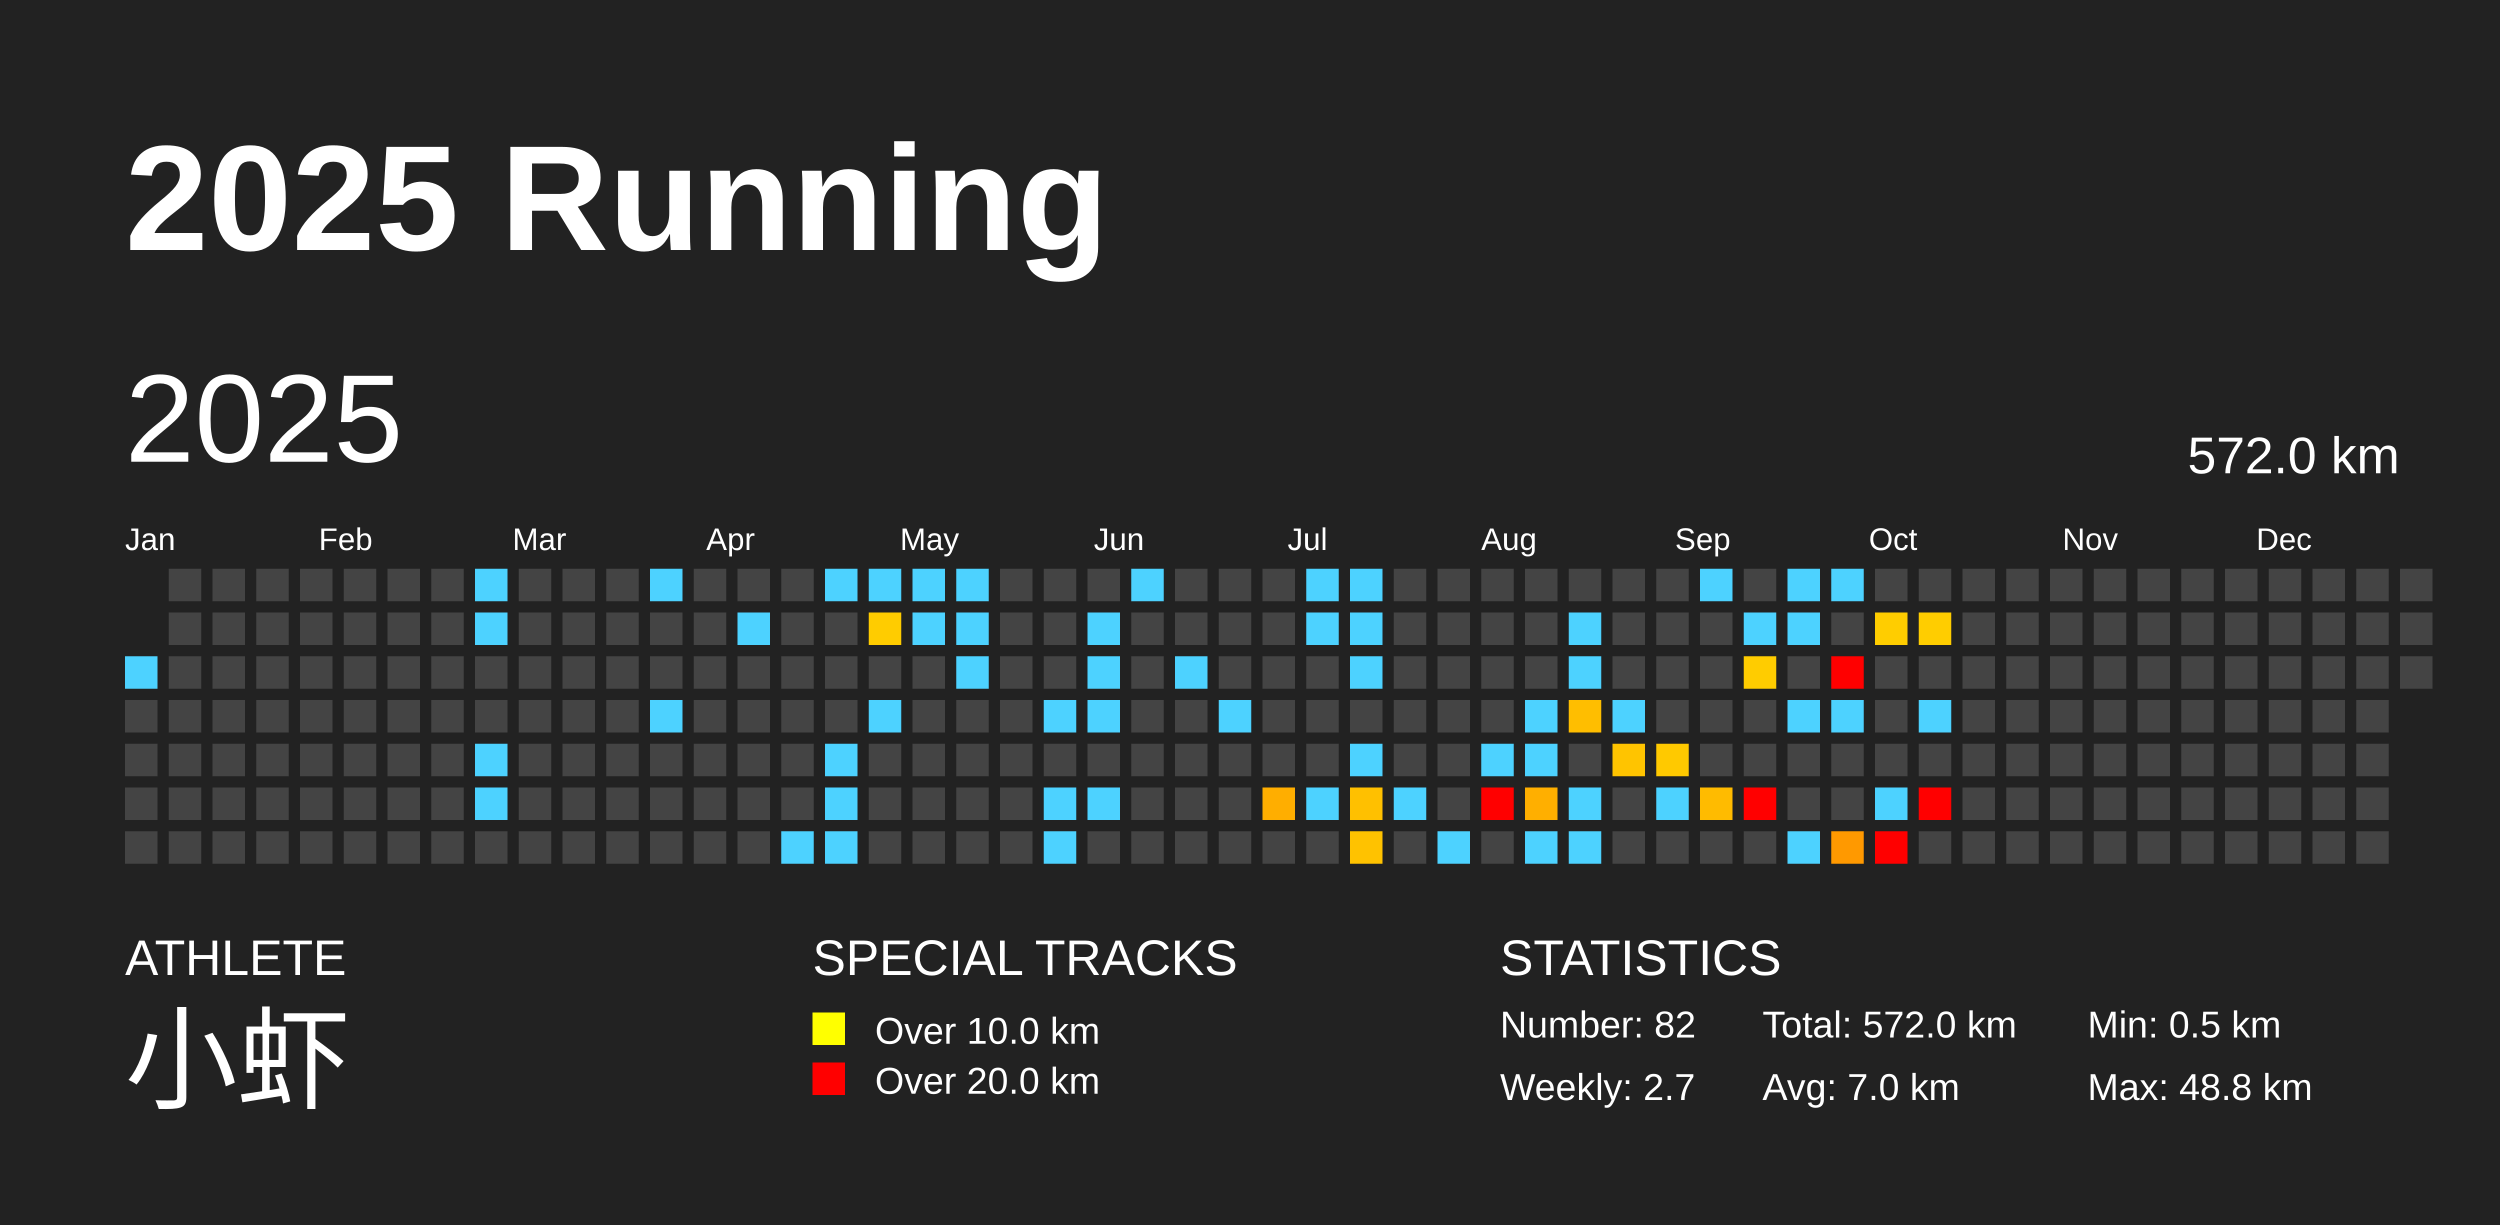
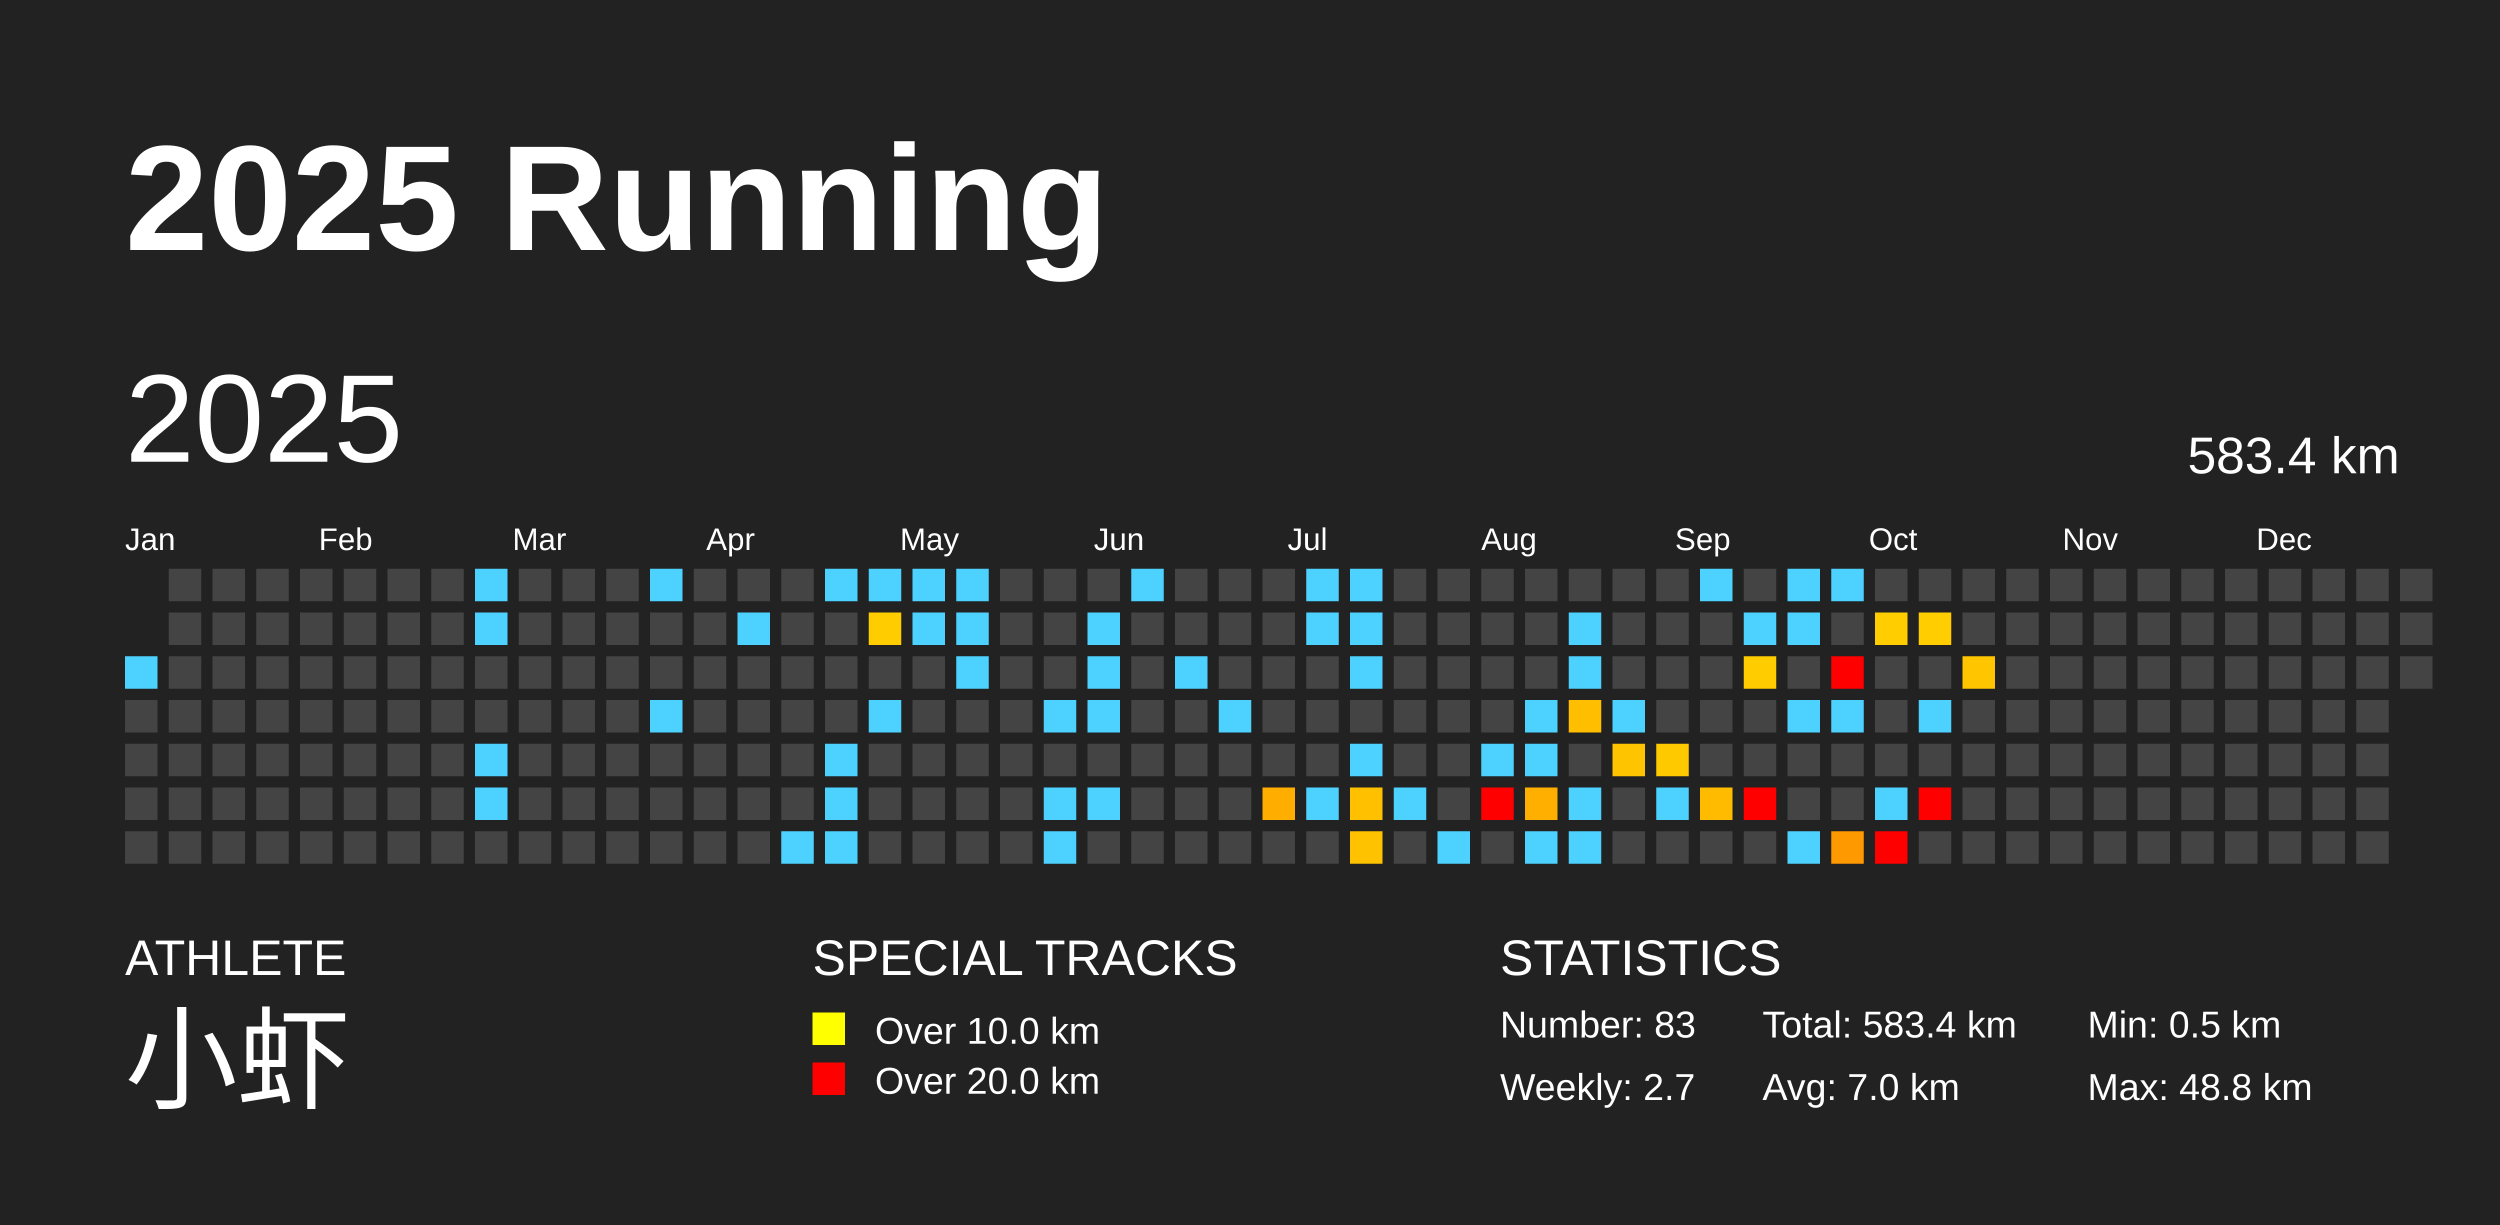
<svg xmlns="http://www.w3.org/2000/svg" baseProfile="full" height="98mm" version="1.1" viewBox="0,0,200,98" width="200mm">
  <defs />
  <rect fill="#222222" height="98" width="200" x="0" y="0" />
  <text fill="#FFFFFF" style="font-size:12px; font-family:Arial; font-weight:bold;" x="10" y="20">2025 Running</text>
  <text fill="#FFFFFF" style="font-size:4px; font-family:Arial" x="10" y="78">ATHLETE</text>
  <text fill="#FFFFFF" style="font-size:9px; font-family:Arial" x="10" y="88">小虾</text>
  <text fill="#FFFFFF" style="font-size:4px; font-family:Arial" x="65" y="78">SPECIAL TRACKS</text>
  <rect fill="yellow" height="2.6" width="2.6" x="65" y="81" />
  <text fill="#FFFFFF" style="font-size:3px; font-family:Arial" x="70" y="83.5">Over 10.0 km</text>
  <rect fill="red" height="2.6" width="2.6" x="65" y="85" />
  <text fill="#FFFFFF" style="font-size:3px; font-family:Arial" x="70" y="87.5">Over 20.0 km</text>
  <text fill="#FFFFFF" style="font-size:4px; font-family:Arial" x="120" y="78">STATISTICS</text>
-   <text fill="#FFFFFF" style="font-size:3px; font-family:Arial" x="120" y="83">Number: 82</text>
+   <text fill="#FFFFFF" style="font-size:3px; font-family:Arial" x="120" y="83">Number: 83</text>
  <text fill="#FFFFFF" style="font-size:3px; font-family:Arial" x="120" y="88">Weekly: 2.7</text>
-   <text fill="#FFFFFF" style="font-size:3px; font-family:Arial" x="141" y="83">Total: 572.0 km</text>
+   <text fill="#FFFFFF" style="font-size:3px; font-family:Arial" x="141" y="83">Total: 583.4 km</text>
  <text fill="#FFFFFF" style="font-size:3px; font-family:Arial" x="141" y="88">Avg: 7.0 km</text>
  <text fill="#FFFFFF" style="font-size:3px; font-family:Arial" x="167" y="83">Min: 0.5 km</text>
  <text fill="#FFFFFF" style="font-size:3px; font-family:Arial" x="167" y="88">Max: 48.8 km</text>
  <text dominant-baseline="hanging" fill="#FFFFFF" style="font-size:10.0px; font-family:Arial;" x="10" y="30">2025</text>
-   <text dominant-baseline="hanging" fill="#FFFFFF" style="font-size:4.125px; font-family:Arial;" x="175" y="35">572.0 km</text>
+   <text dominant-baseline="hanging" fill="#FFFFFF" style="font-size:4.125px; font-family:Arial;" x="175" y="35">583.4 km</text>
  <text fill="#FFFFFF" style="font-size:2.5px; font-family:Arial" x="10.0" y="44">Jan</text>
  <text fill="#FFFFFF" style="font-size:2.5px; font-family:Arial" x="25.5" y="44">Feb</text>
  <text fill="#FFFFFF" style="font-size:2.5px; font-family:Arial" x="41.0" y="44">Mar</text>
  <text fill="#FFFFFF" style="font-size:2.5px; font-family:Arial" x="56.5" y="44">Apr</text>
  <text fill="#FFFFFF" style="font-size:2.5px; font-family:Arial" x="72.0" y="44">May</text>
  <text fill="#FFFFFF" style="font-size:2.5px; font-family:Arial" x="87.5" y="44">Jun</text>
  <text fill="#FFFFFF" style="font-size:2.5px; font-family:Arial" x="103.0" y="44">Jul</text>
  <text fill="#FFFFFF" style="font-size:2.5px; font-family:Arial" x="118.5" y="44">Aug</text>
  <text fill="#FFFFFF" style="font-size:2.5px; font-family:Arial" x="134.0" y="44">Sep</text>
  <text fill="#FFFFFF" style="font-size:2.5px; font-family:Arial" x="149.5" y="44">Oct</text>
  <text fill="#FFFFFF" style="font-size:2.5px; font-family:Arial" x="165.0" y="44">Nov</text>
  <text fill="#FFFFFF" style="font-size:2.5px; font-family:Arial" x="180.5" y="44">Dec</text>
  <rect fill="#4dd2ff" height="2.6" width="2.6" x="10.0" y="52.5" />
  <rect fill="#444444" height="2.6" width="2.6" x="10.0" y="56.0" />
  <rect fill="#444444" height="2.6" width="2.6" x="10.0" y="59.5" />
  <rect fill="#444444" height="2.6" width="2.6" x="10.0" y="63.0" />
  <rect fill="#444444" height="2.6" width="2.6" x="10.0" y="66.5" />
  <rect fill="#444444" height="2.6" width="2.6" x="13.5" y="45.5" />
  <rect fill="#444444" height="2.6" width="2.6" x="13.5" y="49.0" />
  <rect fill="#444444" height="2.6" width="2.6" x="13.5" y="52.5" />
  <rect fill="#444444" height="2.6" width="2.6" x="13.5" y="56.0" />
  <rect fill="#444444" height="2.6" width="2.6" x="13.5" y="59.5" />
  <rect fill="#444444" height="2.6" width="2.6" x="13.5" y="63.0" />
  <rect fill="#444444" height="2.6" width="2.6" x="13.5" y="66.5" />
  <rect fill="#444444" height="2.6" width="2.6" x="17.0" y="45.5" />
  <rect fill="#444444" height="2.6" width="2.6" x="17.0" y="49.0" />
  <rect fill="#444444" height="2.6" width="2.6" x="17.0" y="52.5" />
  <rect fill="#444444" height="2.6" width="2.6" x="17.0" y="56.0" />
  <rect fill="#444444" height="2.6" width="2.6" x="17.0" y="59.5" />
  <rect fill="#444444" height="2.6" width="2.6" x="17.0" y="63.0" />
  <rect fill="#444444" height="2.6" width="2.6" x="17.0" y="66.5" />
  <rect fill="#444444" height="2.6" width="2.6" x="20.5" y="45.5" />
  <rect fill="#444444" height="2.6" width="2.6" x="20.5" y="49.0" />
  <rect fill="#444444" height="2.6" width="2.6" x="20.5" y="52.5" />
  <rect fill="#444444" height="2.6" width="2.6" x="20.5" y="56.0" />
  <rect fill="#444444" height="2.6" width="2.6" x="20.5" y="59.5" />
  <rect fill="#444444" height="2.6" width="2.6" x="20.5" y="63.0" />
  <rect fill="#444444" height="2.6" width="2.6" x="20.5" y="66.5" />
  <rect fill="#444444" height="2.6" width="2.6" x="24.0" y="45.5" />
  <rect fill="#444444" height="2.6" width="2.6" x="24.0" y="49.0" />
  <rect fill="#444444" height="2.6" width="2.6" x="24.0" y="52.5" />
  <rect fill="#444444" height="2.6" width="2.6" x="24.0" y="56.0" />
  <rect fill="#444444" height="2.6" width="2.6" x="24.0" y="59.5" />
  <rect fill="#444444" height="2.6" width="2.6" x="24.0" y="63.0" />
  <rect fill="#444444" height="2.6" width="2.6" x="24.0" y="66.5" />
  <rect fill="#444444" height="2.6" width="2.6" x="27.5" y="45.5" />
  <rect fill="#444444" height="2.6" width="2.6" x="27.5" y="49.0" />
  <rect fill="#444444" height="2.6" width="2.6" x="27.5" y="52.5" />
  <rect fill="#444444" height="2.6" width="2.6" x="27.5" y="56.0" />
  <rect fill="#444444" height="2.6" width="2.6" x="27.5" y="59.5" />
  <rect fill="#444444" height="2.6" width="2.6" x="27.5" y="63.0" />
  <rect fill="#444444" height="2.6" width="2.6" x="27.5" y="66.5" />
  <rect fill="#444444" height="2.6" width="2.6" x="31.0" y="45.5" />
  <rect fill="#444444" height="2.6" width="2.6" x="31.0" y="49.0" />
  <rect fill="#444444" height="2.6" width="2.6" x="31.0" y="52.5" />
  <rect fill="#444444" height="2.6" width="2.6" x="31.0" y="56.0" />
  <rect fill="#444444" height="2.6" width="2.6" x="31.0" y="59.5" />
  <rect fill="#444444" height="2.6" width="2.6" x="31.0" y="63.0" />
  <rect fill="#444444" height="2.6" width="2.6" x="31.0" y="66.5" />
  <rect fill="#444444" height="2.6" width="2.6" x="34.5" y="45.5" />
  <rect fill="#444444" height="2.6" width="2.6" x="34.5" y="49.0" />
  <rect fill="#444444" height="2.6" width="2.6" x="34.5" y="52.5" />
  <rect fill="#444444" height="2.6" width="2.6" x="34.5" y="56.0" />
  <rect fill="#444444" height="2.6" width="2.6" x="34.5" y="59.5" />
  <rect fill="#444444" height="2.6" width="2.6" x="34.5" y="63.0" />
  <rect fill="#444444" height="2.6" width="2.6" x="34.5" y="66.5" />
  <rect fill="#4dd2ff" height="2.6" width="2.6" x="38.0" y="45.5" />
  <rect fill="#4dd2ff" height="2.6" width="2.6" x="38.0" y="49.0" />
  <rect fill="#444444" height="2.6" width="2.6" x="38.0" y="52.5" />
  <rect fill="#444444" height="2.6" width="2.6" x="38.0" y="56.0" />
  <rect fill="#4dd2ff" height="2.6" width="2.6" x="38.0" y="59.5" />
  <rect fill="#4dd2ff" height="2.6" width="2.6" x="38.0" y="63.0" />
  <rect fill="#444444" height="2.6" width="2.6" x="38.0" y="66.5" />
  <rect fill="#444444" height="2.6" width="2.6" x="41.5" y="45.5" />
  <rect fill="#444444" height="2.6" width="2.6" x="41.5" y="49.0" />
  <rect fill="#444444" height="2.6" width="2.6" x="41.5" y="52.5" />
  <rect fill="#444444" height="2.6" width="2.6" x="41.5" y="56.0" />
  <rect fill="#444444" height="2.6" width="2.6" x="41.5" y="59.5" />
  <rect fill="#444444" height="2.6" width="2.6" x="41.5" y="63.0" />
  <rect fill="#444444" height="2.6" width="2.6" x="41.5" y="66.5" />
  <rect fill="#444444" height="2.6" width="2.6" x="45.0" y="45.5" />
  <rect fill="#444444" height="2.6" width="2.6" x="45.0" y="49.0" />
  <rect fill="#444444" height="2.6" width="2.6" x="45.0" y="52.5" />
  <rect fill="#444444" height="2.6" width="2.6" x="45.0" y="56.0" />
  <rect fill="#444444" height="2.6" width="2.6" x="45.0" y="59.5" />
  <rect fill="#444444" height="2.6" width="2.6" x="45.0" y="63.0" />
  <rect fill="#444444" height="2.6" width="2.6" x="45.0" y="66.5" />
  <rect fill="#444444" height="2.6" width="2.6" x="48.5" y="45.5" />
  <rect fill="#444444" height="2.6" width="2.6" x="48.5" y="49.0" />
  <rect fill="#444444" height="2.6" width="2.6" x="48.5" y="52.5" />
  <rect fill="#444444" height="2.6" width="2.6" x="48.5" y="56.0" />
  <rect fill="#444444" height="2.6" width="2.6" x="48.5" y="59.5" />
  <rect fill="#444444" height="2.6" width="2.6" x="48.5" y="63.0" />
  <rect fill="#444444" height="2.6" width="2.6" x="48.5" y="66.5" />
  <rect fill="#4dd2ff" height="2.6" width="2.6" x="52.0" y="45.5" />
  <rect fill="#444444" height="2.6" width="2.6" x="52.0" y="49.0" />
  <rect fill="#444444" height="2.6" width="2.6" x="52.0" y="52.5" />
  <rect fill="#4dd2ff" height="2.6" width="2.6" x="52.0" y="56.0" />
  <rect fill="#444444" height="2.6" width="2.6" x="52.0" y="59.5" />
  <rect fill="#444444" height="2.6" width="2.6" x="52.0" y="63.0" />
  <rect fill="#444444" height="2.6" width="2.6" x="52.0" y="66.5" />
  <rect fill="#444444" height="2.6" width="2.6" x="55.5" y="45.5" />
  <rect fill="#444444" height="2.6" width="2.6" x="55.5" y="49.0" />
  <rect fill="#444444" height="2.6" width="2.6" x="55.5" y="52.5" />
  <rect fill="#444444" height="2.6" width="2.6" x="55.5" y="56.0" />
  <rect fill="#444444" height="2.6" width="2.6" x="55.5" y="59.5" />
  <rect fill="#444444" height="2.6" width="2.6" x="55.5" y="63.0" />
  <rect fill="#444444" height="2.6" width="2.6" x="55.5" y="66.5" />
  <rect fill="#444444" height="2.6" width="2.6" x="59.0" y="45.5" />
  <rect fill="#4dd2ff" height="2.6" width="2.6" x="59.0" y="49.0" />
  <rect fill="#444444" height="2.6" width="2.6" x="59.0" y="52.5" />
  <rect fill="#444444" height="2.6" width="2.6" x="59.0" y="56.0" />
  <rect fill="#444444" height="2.6" width="2.6" x="59.0" y="59.5" />
  <rect fill="#444444" height="2.6" width="2.6" x="59.0" y="63.0" />
  <rect fill="#444444" height="2.6" width="2.6" x="59.0" y="66.5" />
  <rect fill="#444444" height="2.6" width="2.6" x="62.5" y="45.5" />
  <rect fill="#444444" height="2.6" width="2.6" x="62.5" y="49.0" />
  <rect fill="#444444" height="2.6" width="2.6" x="62.5" y="52.5" />
  <rect fill="#444444" height="2.6" width="2.6" x="62.5" y="56.0" />
  <rect fill="#444444" height="2.6" width="2.6" x="62.5" y="59.5" />
  <rect fill="#444444" height="2.6" width="2.6" x="62.5" y="63.0" />
  <rect fill="#4dd2ff" height="2.6" width="2.6" x="62.5" y="66.5" />
  <rect fill="#4dd2ff" height="2.6" width="2.6" x="66.0" y="45.5" />
  <rect fill="#444444" height="2.6" width="2.6" x="66.0" y="49.0" />
  <rect fill="#444444" height="2.6" width="2.6" x="66.0" y="52.5" />
  <rect fill="#444444" height="2.6" width="2.6" x="66.0" y="56.0" />
  <rect fill="#4dd2ff" height="2.6" width="2.6" x="66.0" y="59.5" />
  <rect fill="#4dd2ff" height="2.6" width="2.6" x="66.0" y="63.0" />
  <rect fill="#4dd2ff" height="2.6" width="2.6" x="66.0" y="66.5" />
  <rect fill="#4dd2ff" height="2.6" width="2.6" x="69.5" y="45.5" />
  <rect fill="#ffcc00" height="2.6" width="2.6" x="69.5" y="49.0" />
  <rect fill="#444444" height="2.6" width="2.6" x="69.5" y="52.5" />
  <rect fill="#4dd2ff" height="2.6" width="2.6" x="69.5" y="56.0" />
  <rect fill="#444444" height="2.6" width="2.6" x="69.5" y="59.5" />
  <rect fill="#444444" height="2.6" width="2.6" x="69.5" y="63.0" />
  <rect fill="#444444" height="2.6" width="2.6" x="69.5" y="66.5" />
  <rect fill="#4dd2ff" height="2.6" width="2.6" x="73.0" y="45.5" />
  <rect fill="#4dd2ff" height="2.6" width="2.6" x="73.0" y="49.0" />
  <rect fill="#444444" height="2.6" width="2.6" x="73.0" y="52.5" />
  <rect fill="#444444" height="2.6" width="2.6" x="73.0" y="56.0" />
  <rect fill="#444444" height="2.6" width="2.6" x="73.0" y="59.5" />
  <rect fill="#444444" height="2.6" width="2.6" x="73.0" y="63.0" />
  <rect fill="#444444" height="2.6" width="2.6" x="73.0" y="66.5" />
  <rect fill="#4dd2ff" height="2.6" width="2.6" x="76.5" y="45.5" />
  <rect fill="#4dd2ff" height="2.6" width="2.6" x="76.5" y="49.0" />
  <rect fill="#4dd2ff" height="2.6" width="2.6" x="76.5" y="52.5" />
  <rect fill="#444444" height="2.6" width="2.6" x="76.5" y="56.0" />
  <rect fill="#444444" height="2.6" width="2.6" x="76.5" y="59.5" />
  <rect fill="#444444" height="2.6" width="2.6" x="76.5" y="63.0" />
  <rect fill="#444444" height="2.6" width="2.6" x="76.5" y="66.5" />
  <rect fill="#444444" height="2.6" width="2.6" x="80.0" y="45.5" />
  <rect fill="#444444" height="2.6" width="2.6" x="80.0" y="49.0" />
  <rect fill="#444444" height="2.6" width="2.6" x="80.0" y="52.5" />
  <rect fill="#444444" height="2.6" width="2.6" x="80.0" y="56.0" />
  <rect fill="#444444" height="2.6" width="2.6" x="80.0" y="59.5" />
  <rect fill="#444444" height="2.6" width="2.6" x="80.0" y="63.0" />
  <rect fill="#444444" height="2.6" width="2.6" x="80.0" y="66.5" />
  <rect fill="#444444" height="2.6" width="2.6" x="83.5" y="45.5" />
  <rect fill="#444444" height="2.6" width="2.6" x="83.5" y="49.0" />
  <rect fill="#444444" height="2.6" width="2.6" x="83.5" y="52.5" />
  <rect fill="#4dd2ff" height="2.6" width="2.6" x="83.5" y="56.0" />
  <rect fill="#444444" height="2.6" width="2.6" x="83.5" y="59.5" />
  <rect fill="#4dd2ff" height="2.6" width="2.6" x="83.5" y="63.0" />
  <rect fill="#4dd2ff" height="2.6" width="2.6" x="83.5" y="66.5" />
  <rect fill="#444444" height="2.6" width="2.6" x="87.0" y="45.5" />
  <rect fill="#4dd2ff" height="2.6" width="2.6" x="87.0" y="49.0" />
  <rect fill="#4dd2ff" height="2.6" width="2.6" x="87.0" y="52.5" />
  <rect fill="#4dd2ff" height="2.6" width="2.6" x="87.0" y="56.0" />
  <rect fill="#444444" height="2.6" width="2.6" x="87.0" y="59.5" />
  <rect fill="#4dd2ff" height="2.6" width="2.6" x="87.0" y="63.0" />
  <rect fill="#444444" height="2.6" width="2.6" x="87.0" y="66.5" />
  <rect fill="#4dd2ff" height="2.6" width="2.6" x="90.5" y="45.5" />
  <rect fill="#444444" height="2.6" width="2.6" x="90.5" y="49.0" />
  <rect fill="#444444" height="2.6" width="2.6" x="90.5" y="52.5" />
  <rect fill="#444444" height="2.6" width="2.6" x="90.5" y="56.0" />
  <rect fill="#444444" height="2.6" width="2.6" x="90.5" y="59.5" />
  <rect fill="#444444" height="2.6" width="2.6" x="90.5" y="63.0" />
  <rect fill="#444444" height="2.6" width="2.6" x="90.5" y="66.5" />
  <rect fill="#444444" height="2.6" width="2.6" x="94.0" y="45.5" />
  <rect fill="#444444" height="2.6" width="2.6" x="94.0" y="49.0" />
  <rect fill="#4dd2ff" height="2.6" width="2.6" x="94.0" y="52.5" />
  <rect fill="#444444" height="2.6" width="2.6" x="94.0" y="56.0" />
  <rect fill="#444444" height="2.6" width="2.6" x="94.0" y="59.5" />
  <rect fill="#444444" height="2.6" width="2.6" x="94.0" y="63.0" />
  <rect fill="#444444" height="2.6" width="2.6" x="94.0" y="66.5" />
  <rect fill="#444444" height="2.6" width="2.6" x="97.5" y="45.5" />
  <rect fill="#444444" height="2.6" width="2.6" x="97.5" y="49.0" />
  <rect fill="#444444" height="2.6" width="2.6" x="97.5" y="52.5" />
  <rect fill="#4dd2ff" height="2.6" width="2.6" x="97.5" y="56.0" />
  <rect fill="#444444" height="2.6" width="2.6" x="97.5" y="59.5" />
  <rect fill="#444444" height="2.6" width="2.6" x="97.5" y="63.0" />
  <rect fill="#444444" height="2.6" width="2.6" x="97.5" y="66.5" />
  <rect fill="#444444" height="2.6" width="2.6" x="101.0" y="45.5" />
  <rect fill="#444444" height="2.6" width="2.6" x="101.0" y="49.0" />
  <rect fill="#444444" height="2.6" width="2.6" x="101.0" y="52.5" />
  <rect fill="#444444" height="2.6" width="2.6" x="101.0" y="56.0" />
  <rect fill="#444444" height="2.6" width="2.6" x="101.0" y="59.5" />
  <rect fill="#ffae00" height="2.6" width="2.6" x="101.0" y="63.0" />
  <rect fill="#444444" height="2.6" width="2.6" x="101.0" y="66.5" />
  <rect fill="#4dd2ff" height="2.6" width="2.6" x="104.5" y="45.5" />
  <rect fill="#4dd2ff" height="2.6" width="2.6" x="104.5" y="49.0" />
  <rect fill="#444444" height="2.6" width="2.6" x="104.5" y="52.5" />
  <rect fill="#444444" height="2.6" width="2.6" x="104.5" y="56.0" />
  <rect fill="#444444" height="2.6" width="2.6" x="104.5" y="59.5" />
  <rect fill="#4dd2ff" height="2.6" width="2.6" x="104.5" y="63.0" />
  <rect fill="#444444" height="2.6" width="2.6" x="104.5" y="66.5" />
  <rect fill="#4dd2ff" height="2.6" width="2.6" x="108.0" y="45.5" />
  <rect fill="#4dd2ff" height="2.6" width="2.6" x="108.0" y="49.0" />
  <rect fill="#4dd2ff" height="2.6" width="2.6" x="108.0" y="52.5" />
  <rect fill="#444444" height="2.6" width="2.6" x="108.0" y="56.0" />
  <rect fill="#4dd2ff" height="2.6" width="2.6" x="108.0" y="59.5" />
  <rect fill="#ffc000" height="2.6" width="2.6" x="108.0" y="63.0" />
  <rect fill="#ffc200" height="2.6" width="2.6" x="108.0" y="66.5" />
  <rect fill="#444444" height="2.6" width="2.6" x="111.5" y="45.5" />
  <rect fill="#444444" height="2.6" width="2.6" x="111.5" y="49.0" />
  <rect fill="#444444" height="2.6" width="2.6" x="111.5" y="52.5" />
  <rect fill="#444444" height="2.6" width="2.6" x="111.5" y="56.0" />
  <rect fill="#444444" height="2.6" width="2.6" x="111.5" y="59.5" />
  <rect fill="#4dd2ff" height="2.6" width="2.6" x="111.5" y="63.0" />
  <rect fill="#444444" height="2.6" width="2.6" x="111.5" y="66.5" />
  <rect fill="#444444" height="2.6" width="2.6" x="115.0" y="45.5" />
  <rect fill="#444444" height="2.6" width="2.6" x="115.0" y="49.0" />
  <rect fill="#444444" height="2.6" width="2.6" x="115.0" y="52.5" />
  <rect fill="#444444" height="2.6" width="2.6" x="115.0" y="56.0" />
  <rect fill="#444444" height="2.6" width="2.6" x="115.0" y="59.5" />
  <rect fill="#444444" height="2.6" width="2.6" x="115.0" y="63.0" />
  <rect fill="#4dd2ff" height="2.6" width="2.6" x="115.0" y="66.5" />
  <rect fill="#444444" height="2.6" width="2.6" x="118.5" y="45.5" />
  <rect fill="#444444" height="2.6" width="2.6" x="118.5" y="49.0" />
  <rect fill="#444444" height="2.6" width="2.6" x="118.5" y="52.5" />
  <rect fill="#444444" height="2.6" width="2.6" x="118.5" y="56.0" />
  <rect fill="#4dd2ff" height="2.6" width="2.6" x="118.5" y="59.5" />
  <rect fill="red" height="2.6" width="2.6" x="118.5" y="63.0" />
  <rect fill="#444444" height="2.6" width="2.6" x="118.5" y="66.5" />
  <rect fill="#444444" height="2.6" width="2.6" x="122.0" y="45.5" />
  <rect fill="#444444" height="2.6" width="2.6" x="122.0" y="49.0" />
  <rect fill="#444444" height="2.6" width="2.6" x="122.0" y="52.5" />
  <rect fill="#4dd2ff" height="2.6" width="2.6" x="122.0" y="56.0" />
  <rect fill="#4dd2ff" height="2.6" width="2.6" x="122.0" y="59.5" />
  <rect fill="#ffaf00" height="2.6" width="2.6" x="122.0" y="63.0" />
  <rect fill="#4dd2ff" height="2.6" width="2.6" x="122.0" y="66.5" />
  <rect fill="#444444" height="2.6" width="2.6" x="125.5" y="45.5" />
  <rect fill="#4dd2ff" height="2.6" width="2.6" x="125.5" y="49.0" />
  <rect fill="#4dd2ff" height="2.6" width="2.6" x="125.5" y="52.5" />
  <rect fill="#ffbe00" height="2.6" width="2.6" x="125.5" y="56.0" />
  <rect fill="#444444" height="2.6" width="2.6" x="125.5" y="59.5" />
  <rect fill="#4dd2ff" height="2.6" width="2.6" x="125.5" y="63.0" />
  <rect fill="#4dd2ff" height="2.6" width="2.6" x="125.5" y="66.5" />
  <rect fill="#444444" height="2.6" width="2.6" x="129.0" y="45.5" />
  <rect fill="#444444" height="2.6" width="2.6" x="129.0" y="49.0" />
  <rect fill="#444444" height="2.6" width="2.6" x="129.0" y="52.5" />
  <rect fill="#4dd2ff" height="2.6" width="2.6" x="129.0" y="56.0" />
  <rect fill="#ffc400" height="2.6" width="2.6" x="129.0" y="59.5" />
  <rect fill="#444444" height="2.6" width="2.6" x="129.0" y="63.0" />
  <rect fill="#444444" height="2.6" width="2.6" x="129.0" y="66.5" />
  <rect fill="#444444" height="2.6" width="2.6" x="132.5" y="45.5" />
  <rect fill="#444444" height="2.6" width="2.6" x="132.5" y="49.0" />
  <rect fill="#444444" height="2.6" width="2.6" x="132.5" y="52.5" />
  <rect fill="#444444" height="2.6" width="2.6" x="132.5" y="56.0" />
  <rect fill="#ffc900" height="2.6" width="2.6" x="132.5" y="59.5" />
  <rect fill="#4dd2ff" height="2.6" width="2.6" x="132.5" y="63.0" />
  <rect fill="#444444" height="2.6" width="2.6" x="132.5" y="66.5" />
  <rect fill="#4dd2ff" height="2.6" width="2.6" x="136.0" y="45.5" />
  <rect fill="#444444" height="2.6" width="2.6" x="136.0" y="49.0" />
  <rect fill="#444444" height="2.6" width="2.6" x="136.0" y="52.5" />
  <rect fill="#444444" height="2.6" width="2.6" x="136.0" y="56.0" />
  <rect fill="#444444" height="2.6" width="2.6" x="136.0" y="59.5" />
  <rect fill="#ffbb00" height="2.6" width="2.6" x="136.0" y="63.0" />
  <rect fill="#444444" height="2.6" width="2.6" x="136.0" y="66.5" />
  <rect fill="#444444" height="2.6" width="2.6" x="139.5" y="45.5" />
  <rect fill="#4dd2ff" height="2.6" width="2.6" x="139.5" y="49.0" />
  <rect fill="#ffcc00" height="2.6" width="2.6" x="139.5" y="52.5" />
  <rect fill="#444444" height="2.6" width="2.6" x="139.5" y="56.0" />
  <rect fill="#444444" height="2.6" width="2.6" x="139.5" y="59.5" />
  <rect fill="red" height="2.6" width="2.6" x="139.5" y="63.0" />
  <rect fill="#444444" height="2.6" width="2.6" x="139.5" y="66.5" />
  <rect fill="#4dd2ff" height="2.6" width="2.6" x="143.0" y="45.5" />
  <rect fill="#4dd2ff" height="2.6" width="2.6" x="143.0" y="49.0" />
  <rect fill="#444444" height="2.6" width="2.6" x="143.0" y="52.5" />
  <rect fill="#4dd2ff" height="2.6" width="2.6" x="143.0" y="56.0" />
  <rect fill="#444444" height="2.6" width="2.6" x="143.0" y="59.5" />
  <rect fill="#444444" height="2.6" width="2.6" x="143.0" y="63.0" />
  <rect fill="#4dd2ff" height="2.6" width="2.6" x="143.0" y="66.5" />
  <rect fill="#4dd2ff" height="2.6" width="2.6" x="146.5" y="45.5" />
  <rect fill="#444444" height="2.6" width="2.6" x="146.5" y="49.0" />
  <rect fill="red" height="2.6" width="2.6" x="146.5" y="52.5" />
  <rect fill="#4dd2ff" height="2.6" width="2.6" x="146.5" y="56.0" />
  <rect fill="#444444" height="2.6" width="2.6" x="146.5" y="59.5" />
  <rect fill="#444444" height="2.6" width="2.6" x="146.5" y="63.0" />
  <rect fill="#ff9900" height="2.6" width="2.6" x="146.5" y="66.5" />
  <rect fill="#444444" height="2.6" width="2.6" x="150.0" y="45.5" />
  <rect fill="#ffcd00" height="2.6" width="2.6" x="150.0" y="49.0" />
  <rect fill="#444444" height="2.6" width="2.6" x="150.0" y="52.5" />
  <rect fill="#444444" height="2.6" width="2.6" x="150.0" y="56.0" />
  <rect fill="#444444" height="2.6" width="2.6" x="150.0" y="59.5" />
  <rect fill="#4dd2ff" height="2.6" width="2.6" x="150.0" y="63.0" />
  <rect fill="red" height="2.6" width="2.6" x="150.0" y="66.5" />
  <rect fill="#444444" height="2.6" width="2.6" x="153.5" y="45.5" />
  <rect fill="#ffcd00" height="2.6" width="2.6" x="153.5" y="49.0" />
  <rect fill="#444444" height="2.6" width="2.6" x="153.5" y="52.5" />
  <rect fill="#4dd2ff" height="2.6" width="2.6" x="153.5" y="56.0" />
  <rect fill="#444444" height="2.6" width="2.6" x="153.5" y="59.5" />
  <rect fill="red" height="2.6" width="2.6" x="153.5" y="63.0" />
  <rect fill="#444444" height="2.6" width="2.6" x="153.5" y="66.5" />
  <rect fill="#444444" height="2.6" width="2.6" x="157.0" y="45.5" />
  <rect fill="#444444" height="2.6" width="2.6" x="157.0" y="49.0" />
-   <rect fill="#444444" height="2.6" width="2.6" x="157.0" y="52.5" />
+   <rect fill="#ffc600" height="2.6" width="2.6" x="157.0" y="52.5" />
  <rect fill="#444444" height="2.6" width="2.6" x="157.0" y="56.0" />
  <rect fill="#444444" height="2.6" width="2.6" x="157.0" y="59.5" />
  <rect fill="#444444" height="2.6" width="2.6" x="157.0" y="63.0" />
  <rect fill="#444444" height="2.6" width="2.6" x="157.0" y="66.5" />
  <rect fill="#444444" height="2.6" width="2.6" x="160.5" y="45.5" />
  <rect fill="#444444" height="2.6" width="2.6" x="160.5" y="49.0" />
  <rect fill="#444444" height="2.6" width="2.6" x="160.5" y="52.5" />
  <rect fill="#444444" height="2.6" width="2.6" x="160.5" y="56.0" />
  <rect fill="#444444" height="2.6" width="2.6" x="160.5" y="59.5" />
  <rect fill="#444444" height="2.6" width="2.6" x="160.5" y="63.0" />
  <rect fill="#444444" height="2.6" width="2.6" x="160.5" y="66.5" />
  <rect fill="#444444" height="2.6" width="2.6" x="164.0" y="45.5" />
  <rect fill="#444444" height="2.6" width="2.6" x="164.0" y="49.0" />
  <rect fill="#444444" height="2.6" width="2.6" x="164.0" y="52.5" />
  <rect fill="#444444" height="2.6" width="2.6" x="164.0" y="56.0" />
  <rect fill="#444444" height="2.6" width="2.6" x="164.0" y="59.5" />
  <rect fill="#444444" height="2.6" width="2.6" x="164.0" y="63.0" />
  <rect fill="#444444" height="2.6" width="2.6" x="164.0" y="66.5" />
  <rect fill="#444444" height="2.6" width="2.6" x="167.5" y="45.5" />
  <rect fill="#444444" height="2.6" width="2.6" x="167.5" y="49.0" />
  <rect fill="#444444" height="2.6" width="2.6" x="167.5" y="52.5" />
  <rect fill="#444444" height="2.6" width="2.6" x="167.5" y="56.0" />
  <rect fill="#444444" height="2.6" width="2.6" x="167.5" y="59.5" />
  <rect fill="#444444" height="2.6" width="2.6" x="167.5" y="63.0" />
  <rect fill="#444444" height="2.6" width="2.6" x="167.5" y="66.5" />
  <rect fill="#444444" height="2.6" width="2.6" x="171.0" y="45.5" />
  <rect fill="#444444" height="2.6" width="2.6" x="171.0" y="49.0" />
  <rect fill="#444444" height="2.6" width="2.6" x="171.0" y="52.5" />
  <rect fill="#444444" height="2.6" width="2.6" x="171.0" y="56.0" />
  <rect fill="#444444" height="2.6" width="2.6" x="171.0" y="59.5" />
  <rect fill="#444444" height="2.6" width="2.6" x="171.0" y="63.0" />
  <rect fill="#444444" height="2.6" width="2.6" x="171.0" y="66.5" />
  <rect fill="#444444" height="2.6" width="2.6" x="174.5" y="45.5" />
  <rect fill="#444444" height="2.6" width="2.6" x="174.5" y="49.0" />
  <rect fill="#444444" height="2.6" width="2.6" x="174.5" y="52.5" />
  <rect fill="#444444" height="2.6" width="2.6" x="174.5" y="56.0" />
  <rect fill="#444444" height="2.6" width="2.6" x="174.5" y="59.5" />
  <rect fill="#444444" height="2.6" width="2.6" x="174.5" y="63.0" />
  <rect fill="#444444" height="2.6" width="2.6" x="174.5" y="66.5" />
  <rect fill="#444444" height="2.6" width="2.6" x="178.0" y="45.5" />
  <rect fill="#444444" height="2.6" width="2.6" x="178.0" y="49.0" />
  <rect fill="#444444" height="2.6" width="2.6" x="178.0" y="52.5" />
  <rect fill="#444444" height="2.6" width="2.6" x="178.0" y="56.0" />
  <rect fill="#444444" height="2.6" width="2.6" x="178.0" y="59.5" />
  <rect fill="#444444" height="2.6" width="2.6" x="178.0" y="63.0" />
  <rect fill="#444444" height="2.6" width="2.6" x="178.0" y="66.5" />
  <rect fill="#444444" height="2.6" width="2.6" x="181.5" y="45.5" />
  <rect fill="#444444" height="2.6" width="2.6" x="181.5" y="49.0" />
  <rect fill="#444444" height="2.6" width="2.6" x="181.5" y="52.5" />
  <rect fill="#444444" height="2.6" width="2.6" x="181.5" y="56.0" />
  <rect fill="#444444" height="2.6" width="2.6" x="181.5" y="59.5" />
  <rect fill="#444444" height="2.6" width="2.6" x="181.5" y="63.0" />
  <rect fill="#444444" height="2.6" width="2.6" x="181.5" y="66.5" />
  <rect fill="#444444" height="2.6" width="2.6" x="185.0" y="45.5" />
  <rect fill="#444444" height="2.6" width="2.6" x="185.0" y="49.0" />
  <rect fill="#444444" height="2.6" width="2.6" x="185.0" y="52.5" />
  <rect fill="#444444" height="2.6" width="2.6" x="185.0" y="56.0" />
  <rect fill="#444444" height="2.6" width="2.6" x="185.0" y="59.5" />
  <rect fill="#444444" height="2.6" width="2.6" x="185.0" y="63.0" />
  <rect fill="#444444" height="2.6" width="2.6" x="185.0" y="66.5" />
  <rect fill="#444444" height="2.6" width="2.6" x="188.5" y="45.5" />
  <rect fill="#444444" height="2.6" width="2.6" x="188.5" y="49.0" />
  <rect fill="#444444" height="2.6" width="2.6" x="188.5" y="52.5" />
  <rect fill="#444444" height="2.6" width="2.6" x="188.5" y="56.0" />
  <rect fill="#444444" height="2.6" width="2.6" x="188.5" y="59.5" />
  <rect fill="#444444" height="2.6" width="2.6" x="188.5" y="63.0" />
  <rect fill="#444444" height="2.6" width="2.6" x="188.5" y="66.5" />
  <rect fill="#444444" height="2.6" width="2.6" x="192.0" y="45.5" />
  <rect fill="#444444" height="2.6" width="2.6" x="192.0" y="49.0" />
  <rect fill="#444444" height="2.6" width="2.6" x="192.0" y="52.5" />
</svg>
